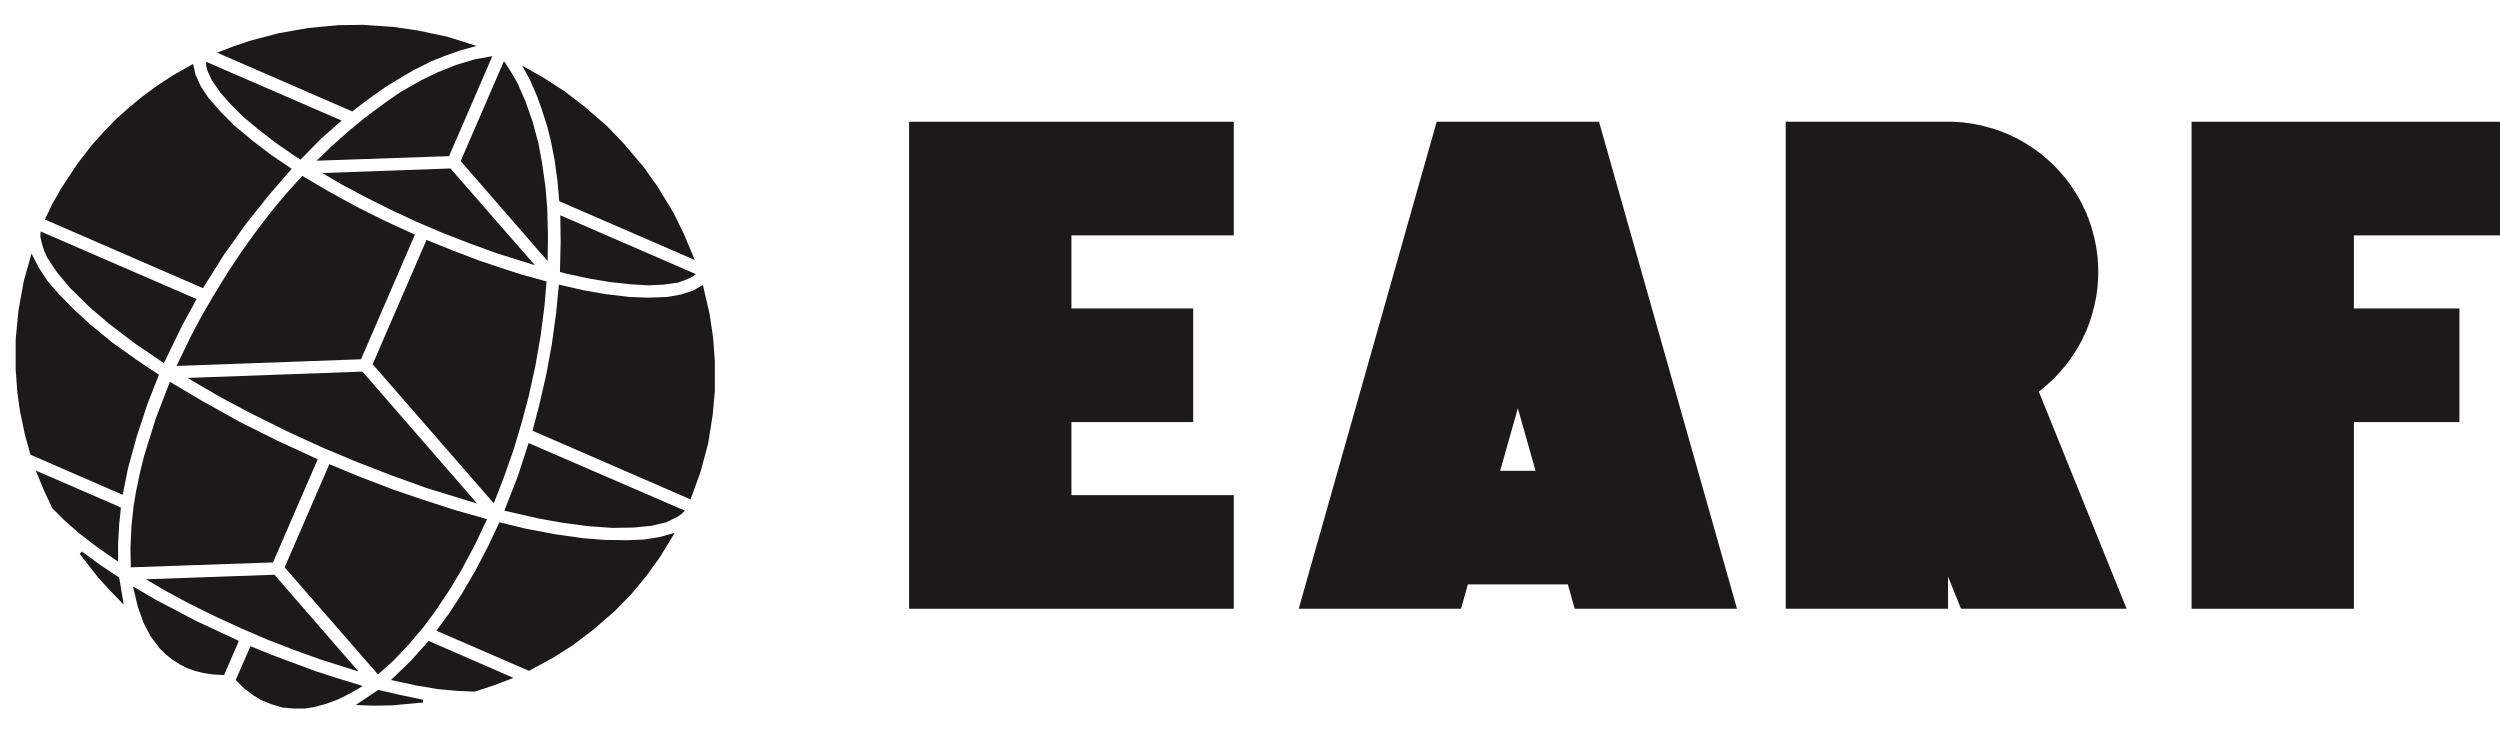
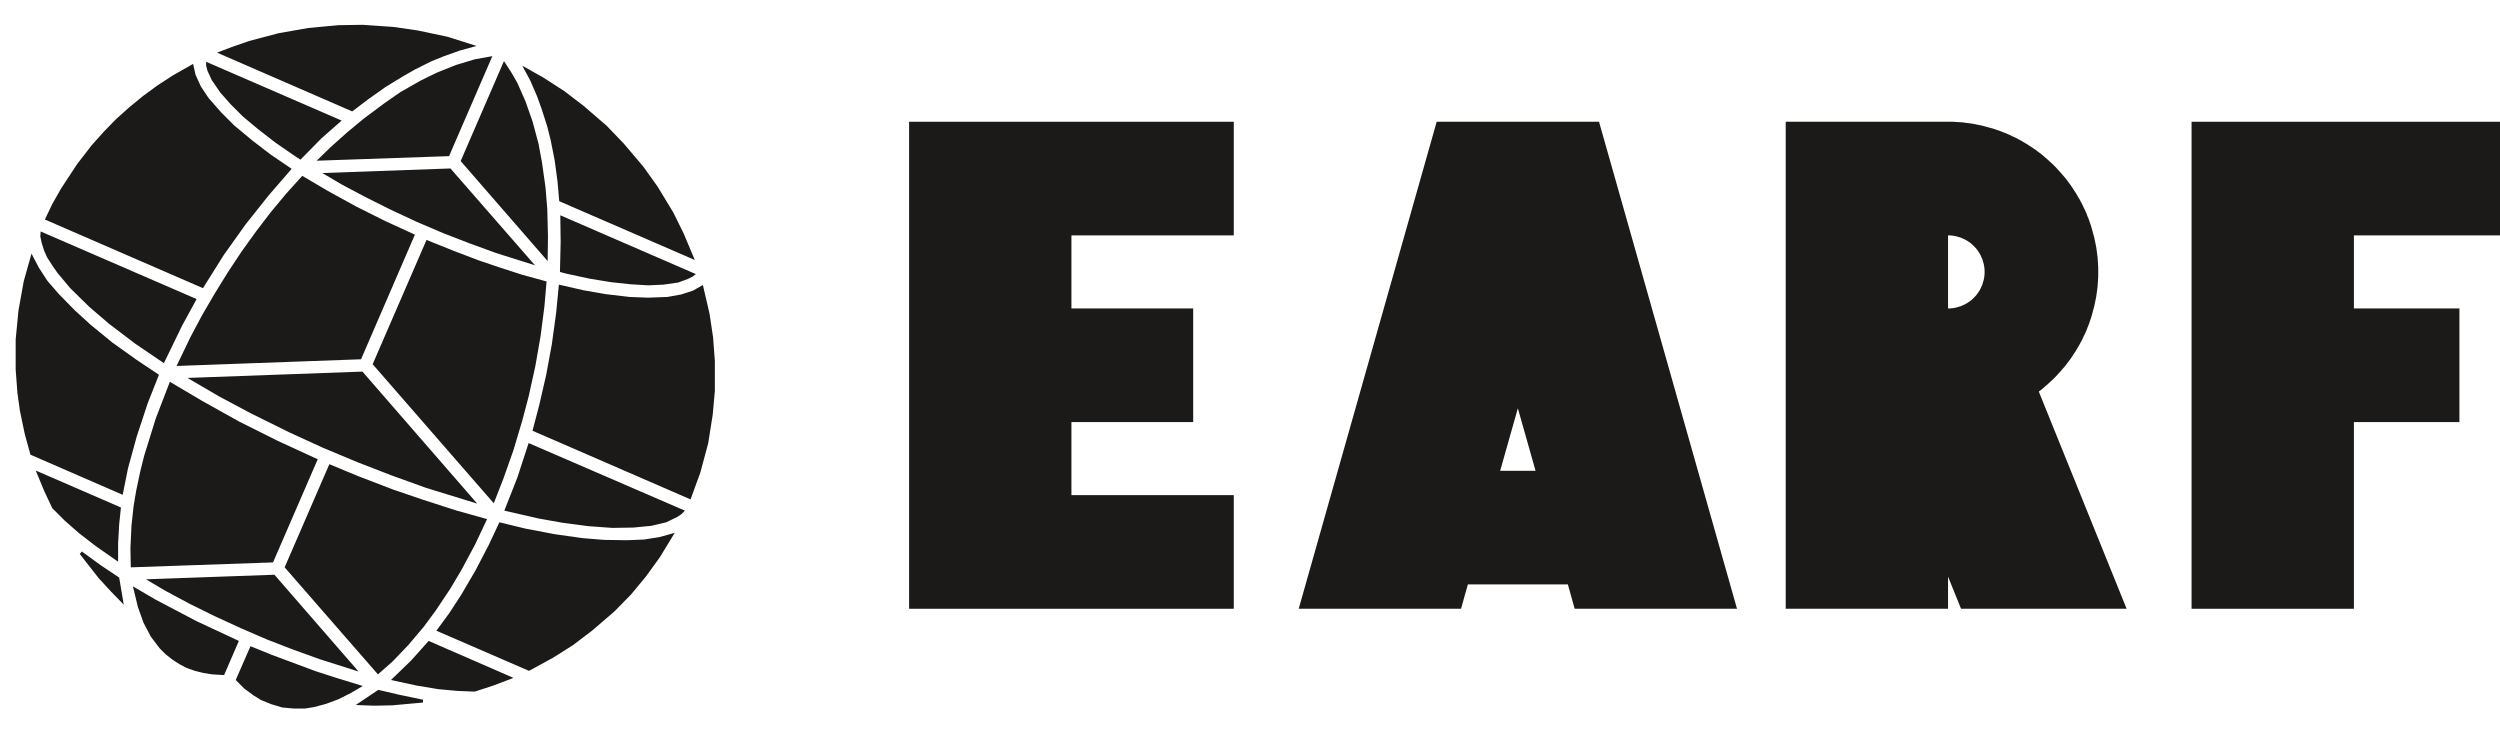
<svg xmlns="http://www.w3.org/2000/svg" viewBox="0 0 1540 450" role="img" aria-label="EARF">
  <g transform="translate(225 225) scale(216.8675)">
    <path d="M-0.267 0.822L-0.141 0.869L-0.079 0.889L-0.007 0.911L-0.041 0.931L-0.077 0.949L-0.112 0.962L-0.146 0.971L-0.171 0.975L-0.204 0.975L-0.236 0.972L-0.266 0.963L-0.296 0.951L-0.317 0.938L-0.344 0.918L-0.368 0.894L-0.326 0.798L-0.267 0.822Z M-0.595 0.666L-0.479 0.727L-0.359 0.783L-0.401 0.880L-0.435 0.878L-0.460 0.874L-0.484 0.868L-0.507 0.860L-0.528 0.849L-0.548 0.836L-0.567 0.821L-0.584 0.804L-0.609 0.771L-0.630 0.731L-0.646 0.686L-0.660 0.628L-0.595 0.666Z M-0.019 0.870L-0.129 0.835L-0.204 0.808L-0.279 0.779L-0.353 0.747L-0.427 0.713L-0.498 0.678L-0.567 0.641L-0.623 0.608L-0.258 0.595L-0.019 0.870Z M-0.750 0.569L-0.699 0.603L-0.686 0.680L-0.722 0.643L-0.757 0.605L-0.811 0.536L-0.805 0.529L-0.750 0.569Z M-0.699 0.452L-0.702 0.506L-0.702 0.558L-0.765 0.514L-0.813 0.477L-0.854 0.441L-0.889 0.406L-0.912 0.357L-0.936 0.299L-0.694 0.404L-0.699 0.452Z M-0.664 0.455L-0.658 0.400L-0.651 0.358L-0.639 0.301L-0.628 0.257L-0.595 0.151L-0.555 0.047L-0.462 0.102L-0.358 0.160L-0.248 0.215L-0.135 0.267L-0.262 0.560L-0.666 0.574L-0.667 0.519L-0.664 0.455Z M0.318 0.393L0.172 0.348L0.075 0.313L-0.023 0.275L-0.121 0.234L-0.217 0.190L-0.326 0.136L-0.416 0.088L-0.505 0.036L-0.008 0.018L0.318 0.393Z M-0.993 0.012L-0.993 -0.073L-0.985 -0.156L-0.970 -0.239L-0.948 -0.317L-0.927 -0.277L-0.903 -0.240L-0.871 -0.203L-0.825 -0.156L-0.780 -0.115L-0.719 -0.065L-0.649 -0.015L-0.586 0.027L-0.618 0.108L-0.649 0.202L-0.674 0.293L-0.689 0.368L-0.951 0.254L-0.967 0.196L-0.981 0.129L-0.988 0.079L-0.993 0.012Z M-0.520 -0.113L-0.572 -0.006L-0.653 -0.061L-0.728 -0.118L-0.784 -0.166L-0.838 -0.219L-0.874 -0.262L-0.888 -0.282L-0.904 -0.307L-0.912 -0.325L-0.919 -0.347L-0.923 -0.366L-0.922 -0.380L-0.479 -0.188L-0.520 -0.113Z M-0.496 -0.081L-0.463 -0.143L-0.428 -0.203L-0.391 -0.263L-0.352 -0.322L-0.311 -0.379L-0.269 -0.434L-0.225 -0.487L-0.179 -0.538L-0.106 -0.495L-0.026 -0.451L0.058 -0.409L0.141 -0.371L-0.012 -0.017L-0.536 0.002L-0.496 -0.081Z M-0.818 -0.572L-0.777 -0.625L-0.743 -0.663L-0.708 -0.699L-0.670 -0.733L-0.631 -0.765L-0.590 -0.795L-0.547 -0.823L-0.489 -0.856L-0.482 -0.825L-0.467 -0.792L-0.445 -0.759L-0.409 -0.718L-0.372 -0.681L-0.319 -0.637L-0.268 -0.598L-0.209 -0.558L-0.274 -0.483L-0.340 -0.400L-0.402 -0.313L-0.461 -0.219L-0.910 -0.414L-0.889 -0.458L-0.864 -0.502L-0.818 -0.572Z M-0.124 -0.645L-0.184 -0.584L-0.201 -0.595L-0.256 -0.633L-0.305 -0.671L-0.348 -0.707L-0.383 -0.742L-0.412 -0.775L-0.436 -0.810L-0.448 -0.836L-0.452 -0.851L-0.452 -0.862L-0.067 -0.695L-0.124 -0.645Z M-0.330 -0.921L-0.247 -0.943L-0.162 -0.958L-0.076 -0.966L-0.007 -0.967L0.080 -0.961L0.149 -0.951L0.234 -0.933L0.316 -0.907L0.269 -0.894L0.224 -0.878L0.189 -0.864L0.141 -0.840L0.106 -0.820L0.057 -0.790L0.009 -0.756L-0.037 -0.721L-0.421 -0.888L-0.379 -0.904L-0.330 -0.921Z M0.037 0.922L0.097 0.936L0.164 0.950L0.164 0.958L0.076 0.966L0.024 0.967L-0.027 0.965L0.037 0.922Z M0.130 0.839L0.180 0.783L0.421 0.888L0.363 0.910L0.311 0.927L0.262 0.925L0.207 0.920L0.147 0.910L0.073 0.894L0.130 0.839Z M0.238 0.705L0.272 0.653L0.313 0.583L0.351 0.510L0.381 0.446L0.455 0.464L0.539 0.480L0.617 0.491L0.678 0.496L0.743 0.497L0.792 0.495L0.836 0.488L0.879 0.476L0.837 0.545L0.798 0.599L0.755 0.651L0.708 0.699L0.644 0.754L0.590 0.795L0.533 0.831L0.465 0.868L0.202 0.754L0.238 0.705Z M-0.020 0.315L0.079 0.353L0.161 0.381L0.257 0.412L0.346 0.437L0.312 0.509L0.274 0.580L0.242 0.634L0.200 0.697L0.166 0.743L0.122 0.795L0.077 0.842L0.036 0.878L-0.229 0.574L-0.102 0.281L-0.020 0.315Z M0.432 0.319L0.464 0.221L0.908 0.413L0.898 0.423L0.886 0.431L0.855 0.446L0.813 0.456L0.762 0.461L0.702 0.462L0.633 0.457L0.558 0.447L0.491 0.435L0.395 0.413L0.432 0.319Z M0.494 0.114L0.514 0.027L0.530 -0.060L0.542 -0.147L0.550 -0.229L0.620 -0.213L0.683 -0.202L0.751 -0.194L0.803 -0.192L0.858 -0.194L0.897 -0.201L0.931 -0.212L0.959 -0.228L0.978 -0.146L0.988 -0.079L0.993 -0.012L0.993 0.073L0.987 0.140L0.974 0.222L0.952 0.304L0.924 0.381L0.475 0.186L0.494 0.114Z M0.246 -0.327L0.322 -0.298L0.384 -0.277L0.446 -0.257L0.515 -0.238L0.509 -0.168L0.498 -0.083L0.483 0.003L0.464 0.089L0.446 0.157L0.421 0.241L0.392 0.323L0.365 0.392L0.021 -0.003L0.174 -0.356L0.246 -0.327Z M0.555 -0.350L0.554 -0.426L0.939 -0.259L0.930 -0.252L0.916 -0.245L0.889 -0.235L0.847 -0.229L0.804 -0.227L0.754 -0.230L0.698 -0.236L0.637 -0.246L0.572 -0.260L0.553 -0.265L0.555 -0.350Z M0.482 -0.284L0.371 -0.319L0.297 -0.346L0.222 -0.375L0.147 -0.407L0.074 -0.441L0.002 -0.477L-0.066 -0.513L-0.122 -0.546L0.242 -0.559L0.482 -0.284Z M0.565 -0.779L0.620 -0.737L0.686 -0.680L0.734 -0.630L0.790 -0.564L0.830 -0.508L0.875 -0.434L0.905 -0.373L0.936 -0.299L0.551 -0.466L0.546 -0.523L0.538 -0.582L0.527 -0.638L0.517 -0.678L0.501 -0.728L0.488 -0.764L0.469 -0.808L0.446 -0.851L0.506 -0.817L0.565 -0.779Z M0.432 -0.802L0.455 -0.750L0.475 -0.693L0.492 -0.630L0.502 -0.576L0.512 -0.505L0.517 -0.444L0.519 -0.366L0.518 -0.296L0.271 -0.580L0.394 -0.864L0.416 -0.830L0.432 -0.802Z M-0.052 -0.661L-0.005 -0.700L0.054 -0.744L0.100 -0.776L0.158 -0.809L0.203 -0.831L0.258 -0.853L0.311 -0.869L0.361 -0.878L0.238 -0.594L-0.138 -0.581L-0.099 -0.619L-0.052 -0.661Z" fill="#1C1A18" fill-rule="evenodd" />
  </g>
  <g transform="translate(560 75)" fill="#1C1A18">
    <path d="M0.0 70.0L0.0 115.0L0.0 185.0L0.0 230.0L0.0 300.0L100.0 300.0L200.0 300.0L200.0 230.0L100.0 230.0L100.0 185.0L175.0 185.0L175.0 115.0L100.0 115.0L100.0 70.0L200.0 70.0L200.0 0.0L100.0 0.0L0.0 0.0L0.0 70.0Z" />
    <path d="M340.0 300.0L344.2 285.0L405.8 285.0L410.0 300.0L510.0 300.0L425.0 0.0L325.0 0.0L240.0 300.0L340.0 300.0Z M375.0 176.5L385.9 215.0L364.1 215.0L375.0 176.5Z" />
-     <path d="M732.5 91.0L732.5 89.5L732.4 88.0L732.3 86.5L732.2 84.9L732.1 83.4L731.9 81.9L731.7 80.4L731.5 78.9L731.3 77.4L731.0 75.9L730.7 74.5L730.4 73.0L730.1 71.5L729.7 70.0L729.3 68.6L728.9 67.1L728.5 65.6L728.1 64.2L727.6 62.8L727.1 61.3L726.6 59.9L726.0 58.5L725.5 57.1L724.9 55.7L724.3 54.3L723.6 53.0L723.0 51.6L722.3 50.2L721.6 48.9L720.9 47.6L720.1 46.3L719.3 44.9L718.6 43.7L717.7 42.4L716.9 41.1L716.1 39.9L715.2 38.6L714.3 37.4L713.4 36.2L712.5 35.0L711.5 33.8L710.5 32.7L709.5 31.5L708.5 30.4L707.5 29.3L706.5 28.2L705.4 27.1L704.3 26.0L703.2 25.0L702.1 24.0L701.0 23.0L699.8 22.0L698.7 21.0L697.5 20.0L696.3 19.1L695.1 18.2L693.9 17.3L692.6 16.4L691.4 15.6L690.1 14.8L688.8 13.9L687.6 13.2L686.2 12.4L684.9 11.6L683.6 10.9L682.3 10.2L680.9 9.5L679.5 8.9L678.2 8.2L676.8 7.6L675.4 7.0L674.0 6.5L672.6 5.9L671.2 5.4L669.7 4.9L668.3 4.4L666.9 4.0L665.4 3.6L663.9 3.2L662.5 2.8L661.0 2.4L659.5 2.1L658.0 1.8L656.6 1.5L655.1 1.2L653.6 1.0L652.1 0.8L650.6 0.6L649.1 0.4L647.6 0.3L646.0 0.2L644.5 0.1L643.0 0.0L641.5 0.0L640.0 0.0L540.0 0.0L540.0 300.0L640.0 300.0L640.0 280.2L648.0 300.0L750.0 300.0L695.9 166.2L696.3 165.9L697.5 165.0L698.7 164.0L699.8 163.0L701.0 162.0L702.1 161.0L703.2 160.0L704.3 159.0L705.4 157.9L706.5 156.8L707.5 155.7L708.5 154.6L709.5 153.5L710.5 152.3L711.5 151.2L712.5 150.0L713.4 148.8L714.3 147.6L715.2 146.4L716.1 145.1L716.9 143.9L717.7 142.6L718.6 141.3L719.3 140.1L720.1 138.8L720.9 137.4L721.6 136.1L722.3 134.8L723.0 133.4L723.6 132.0L724.3 130.7L724.9 129.3L725.5 127.9L726.0 126.5L726.6 125.1L727.1 123.7L727.6 122.2L728.1 120.8L728.5 119.4L728.9 117.9L729.3 116.4L729.7 115.0L730.1 113.5L730.4 112.0L730.7 110.5L731.0 109.1L731.3 107.6L731.5 106.1L731.7 104.6L731.9 103.1L732.1 101.6L732.2 100.1L732.3 98.5L732.4 97.0L732.5 95.5L732.5 94.0L732.5 92.5L732.5 91.0Z" />
+     <path d="M732.5 89.5L732.4 88.0L732.3 86.5L732.2 84.9L732.1 83.4L731.9 81.9L731.7 80.4L731.5 78.9L731.3 77.4L731.0 75.9L730.7 74.5L730.4 73.0L730.1 71.5L729.7 70.0L729.3 68.6L728.9 67.1L728.5 65.6L728.1 64.2L727.6 62.8L727.1 61.3L726.6 59.9L726.0 58.5L725.5 57.1L724.9 55.7L724.3 54.3L723.6 53.0L723.0 51.6L722.3 50.2L721.6 48.9L720.9 47.6L720.1 46.3L719.3 44.9L718.6 43.7L717.7 42.4L716.9 41.1L716.1 39.9L715.2 38.6L714.3 37.4L713.4 36.2L712.5 35.0L711.5 33.8L710.5 32.7L709.5 31.5L708.5 30.4L707.5 29.3L706.5 28.2L705.4 27.1L704.3 26.0L703.2 25.0L702.1 24.0L701.0 23.0L699.8 22.0L698.7 21.0L697.5 20.0L696.3 19.1L695.1 18.2L693.9 17.3L692.6 16.4L691.4 15.6L690.1 14.8L688.8 13.9L687.6 13.2L686.2 12.4L684.9 11.6L683.6 10.9L682.3 10.2L680.9 9.5L679.5 8.9L678.2 8.2L676.8 7.6L675.4 7.0L674.0 6.5L672.6 5.9L671.2 5.4L669.7 4.9L668.3 4.4L666.9 4.0L665.4 3.6L663.9 3.2L662.5 2.8L661.0 2.4L659.5 2.1L658.0 1.8L656.6 1.5L655.1 1.2L653.6 1.0L652.1 0.8L650.6 0.6L649.1 0.4L647.6 0.3L646.0 0.2L644.5 0.1L643.0 0.0L641.5 0.0L640.0 0.0L540.0 0.0L540.0 300.0L640.0 300.0L640.0 280.2L648.0 300.0L750.0 300.0L695.9 166.2L696.3 165.9L697.5 165.0L698.7 164.0L699.8 163.0L701.0 162.0L702.1 161.0L703.2 160.0L704.3 159.0L705.4 157.9L706.5 156.8L707.5 155.7L708.5 154.6L709.5 153.5L710.5 152.3L711.5 151.2L712.5 150.0L713.4 148.8L714.3 147.6L715.2 146.4L716.1 145.1L716.9 143.9L717.7 142.6L718.6 141.3L719.3 140.1L720.1 138.8L720.9 137.4L721.6 136.1L722.3 134.8L723.0 133.4L723.6 132.0L724.3 130.7L724.9 129.3L725.5 127.9L726.0 126.5L726.6 125.1L727.1 123.7L727.6 122.2L728.1 120.8L728.5 119.4L728.9 117.9L729.3 116.4L729.7 115.0L730.1 113.5L730.4 112.0L730.7 110.5L731.0 109.1L731.3 107.6L731.5 106.1L731.7 104.6L731.9 103.1L732.1 101.6L732.2 100.1L732.3 98.5L732.4 97.0L732.5 95.5L732.5 94.0L732.5 92.5L732.5 91.0L732.5 89.5Z M662.5 93.2L662.5 93.6L662.5 94.0L662.4 94.3L662.4 94.7L662.4 95.1L662.3 95.4L662.3 95.8L662.2 96.2L662.1 96.5L662.1 96.9L662.0 97.3L661.9 97.6L661.8 98.0L661.7 98.3L661.6 98.7L661.5 99.0L661.4 99.4L661.3 99.7L661.2 100.1L661.1 100.4L660.9 100.8L660.8 101.1L660.6 101.4L660.5 101.8L660.3 102.1L660.2 102.5L660.0 102.8L659.8 103.1L659.7 103.4L659.5 103.8L659.3 104.1L659.1 104.4L658.9 104.7L658.7 105.0L658.5 105.3L658.3 105.6L658.1 105.9L657.9 106.2L657.6 106.5L657.4 106.8L657.2 107.1L656.9 107.3L656.7 107.6L656.4 107.9L656.2 108.1L655.9 108.4L655.6 108.7L655.4 108.9L655.1 109.2L654.8 109.4L654.6 109.7L654.3 109.9L654.0 110.1L653.7 110.4L653.4 110.6L653.1 110.8L652.8 111.0L652.5 111.2L652.2 111.4L651.9 111.6L651.6 111.8L651.2 112.0L650.9 112.2L650.6 112.3L650.3 112.5L650.0 112.7L649.6 112.8L649.3 113.0L648.9 113.1L648.6 113.3L648.3 113.4L647.9 113.6L647.6 113.7L647.2 113.8L646.9 113.9L646.5 114.0L646.2 114.1L645.8 114.2L645.5 114.3L645.1 114.4L644.8 114.5L644.4 114.6L644.0 114.6L643.7 114.7L643.3 114.8L642.9 114.8L642.6 114.9L642.2 114.9L641.8 114.9L641.5 115.0L641.1 115.0L640.7 115.0L640.4 115.0L640.0 115.0L640.0 70.0L640.4 70.0L640.7 70.0L641.1 70.0L641.5 70.0L641.8 70.1L642.2 70.1L642.6 70.1L642.9 70.2L643.3 70.2L643.7 70.3L644.0 70.4L644.4 70.4L644.8 70.5L645.1 70.6L645.5 70.7L645.8 70.8L646.2 70.9L646.5 71.0L646.9 71.1L647.2 71.2L647.6 71.3L647.9 71.4L648.3 71.6L648.6 71.7L648.9 71.9L649.3 72.0L649.6 72.2L650.0 72.3L650.3 72.5L650.6 72.7L650.9 72.8L651.2 73.0L651.6 73.2L651.9 73.4L652.2 73.6L652.5 73.8L652.8 74.0L653.1 74.2L653.4 74.4L653.7 74.6L654.0 74.9L654.3 75.1L654.6 75.3L654.8 75.6L655.1 75.8L655.4 76.1L655.6 76.3L655.9 76.6L656.2 76.9L656.4 77.1L656.7 77.4L656.9 77.7L657.2 77.9L657.4 78.2L657.6 78.5L657.9 78.8L658.1 79.1L658.3 79.4L658.5 79.7L658.7 80.0L658.9 80.3L659.1 80.6L659.3 80.9L659.5 81.2L659.7 81.6L659.8 81.9L660.0 82.2L660.2 82.5L660.3 82.9L660.5 83.2L660.6 83.6L660.8 83.9L660.9 84.2L661.1 84.6L661.2 84.9L661.3 85.3L661.4 85.6L661.5 86.0L661.6 86.3L661.7 86.7L661.8 87.0L661.9 87.4L662.0 87.7L662.1 88.1L662.1 88.5L662.2 88.8L662.3 89.2L662.3 89.6L662.4 89.9L662.4 90.3L662.4 90.7L662.5 91.0L662.5 91.4L662.5 91.8L662.5 92.1L662.5 92.5L662.5 92.9L662.5 93.2Z" />
    <path d="M790.0 0.0L790.0 70.0L790.0 115.0L790.0 185.0L790.0 300.0L890.0 300.0L890.0 185.0L955.0 185.0L955.0 115.0L890.0 115.0L890.0 70.0L980.0 70.0L980.0 0.0L890.0 0.0L790.0 0.0Z" />
  </g>
</svg>
